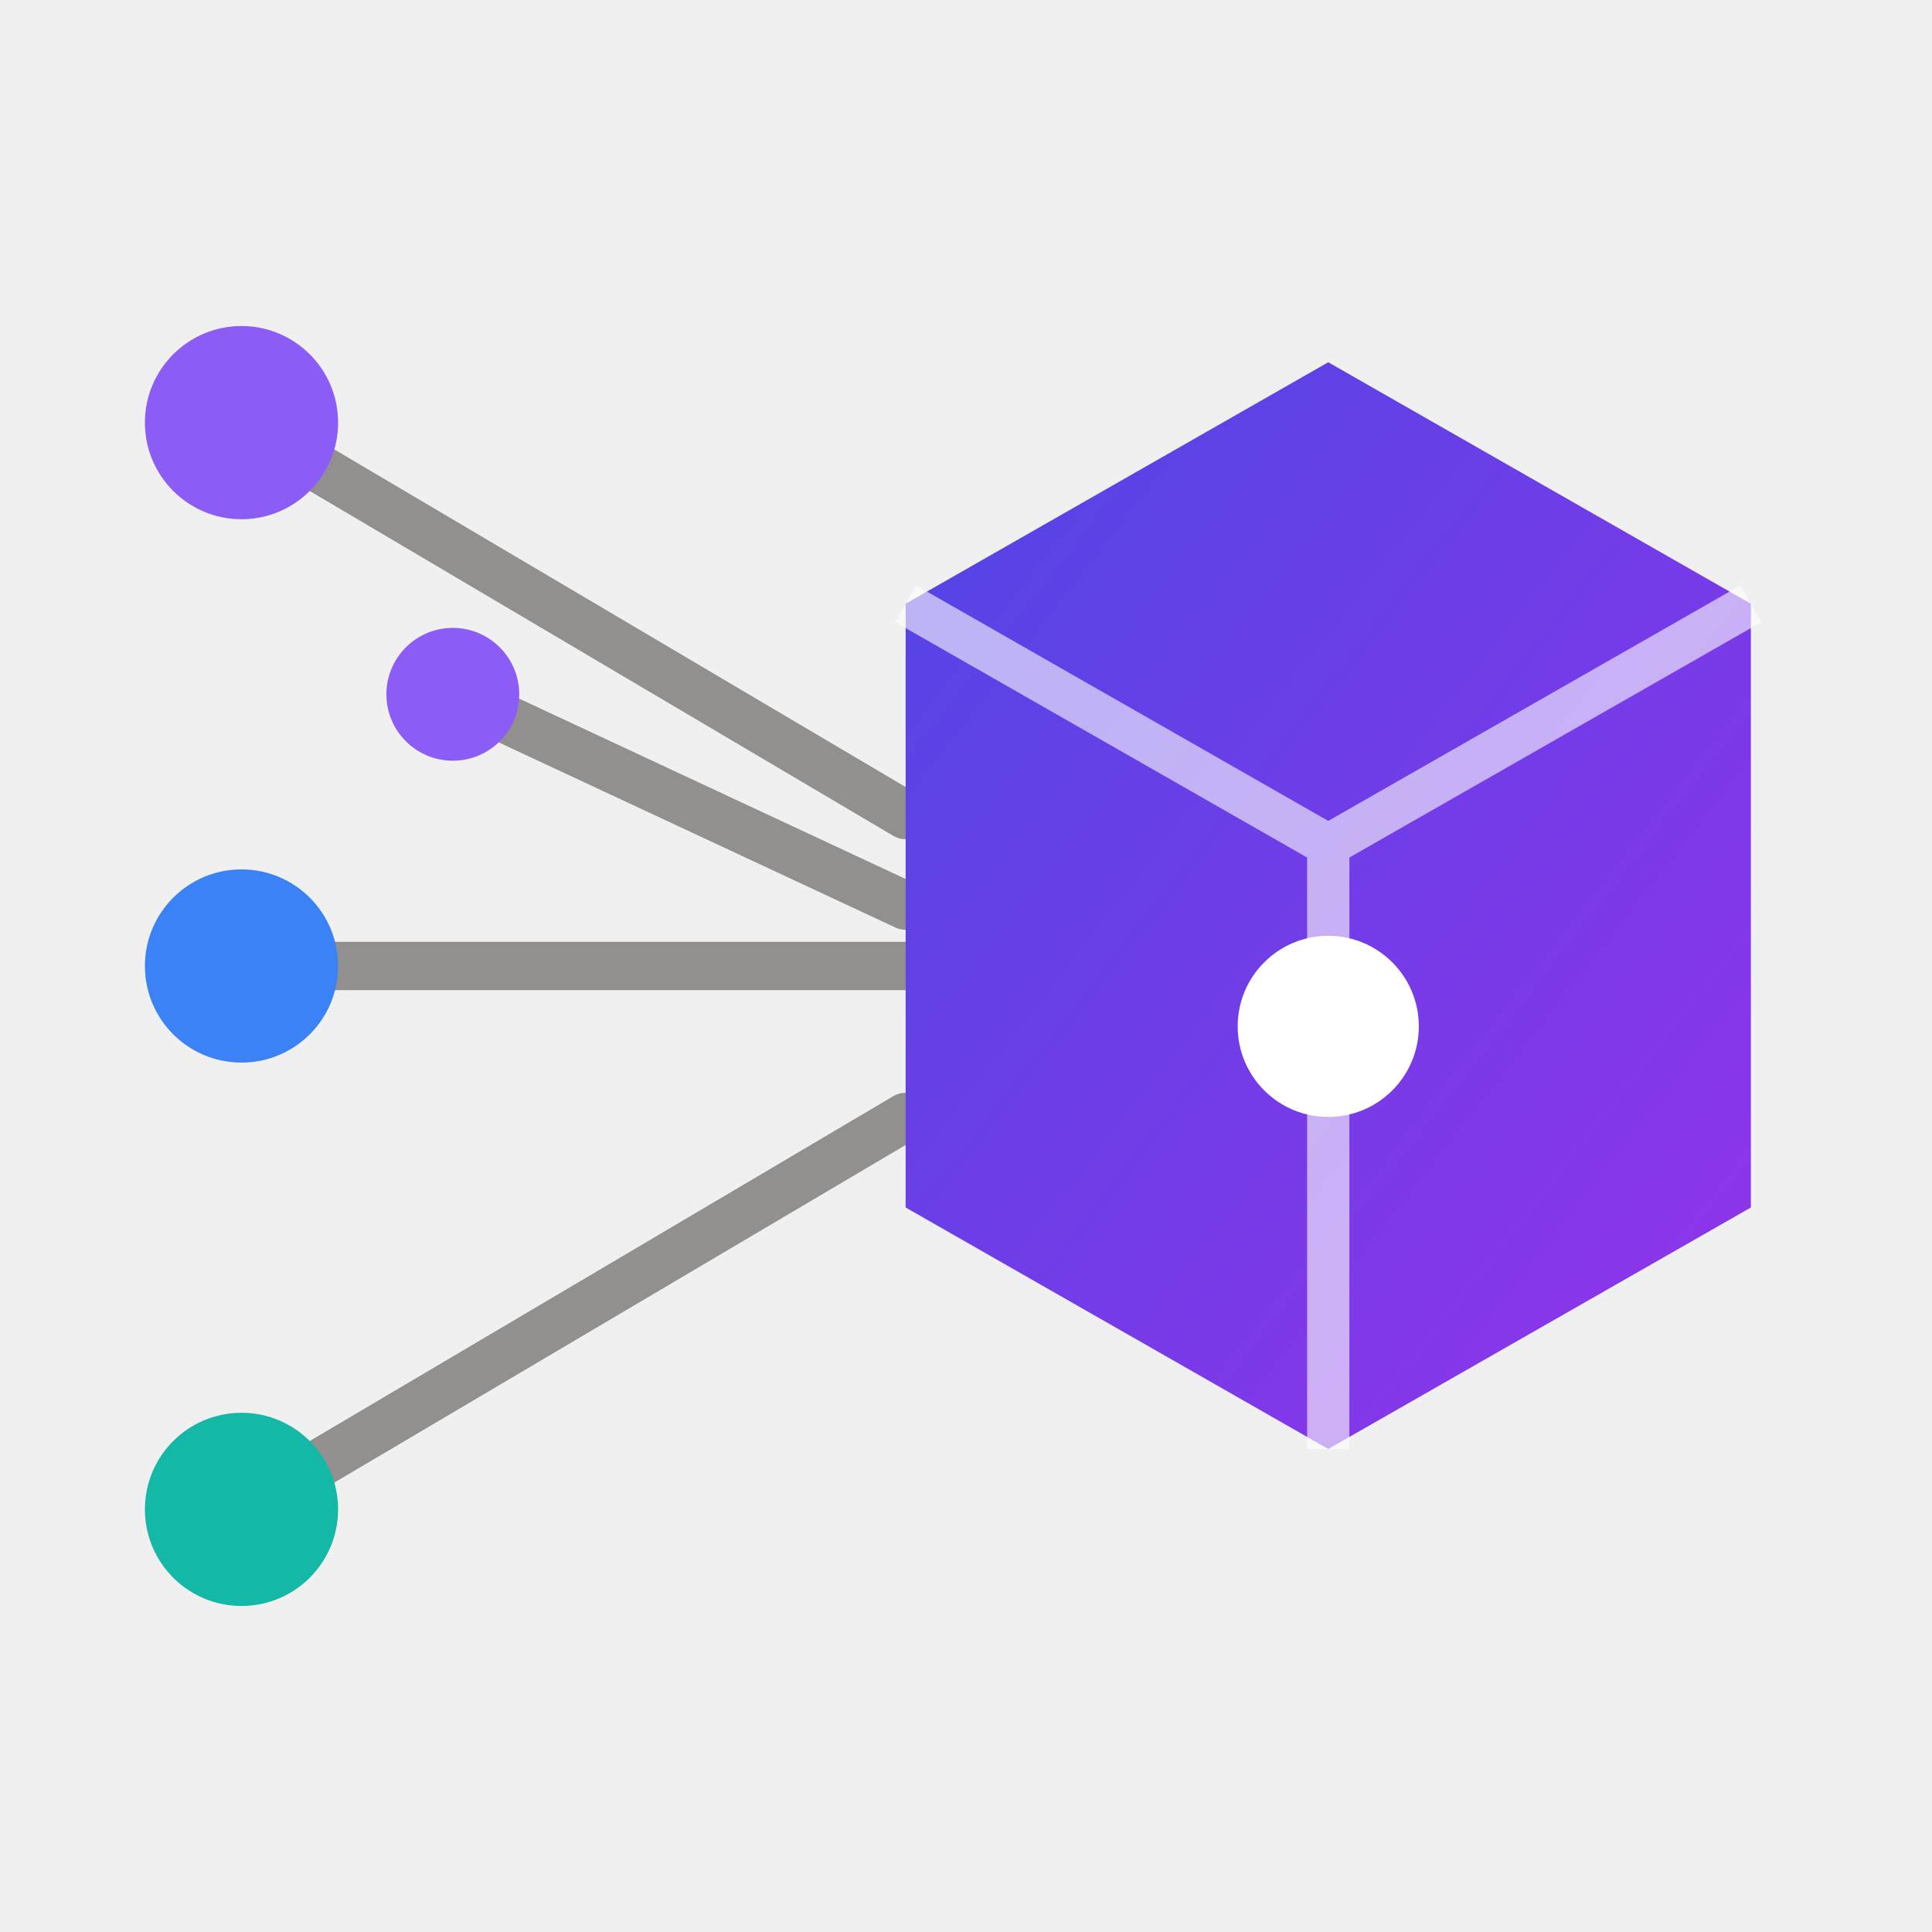
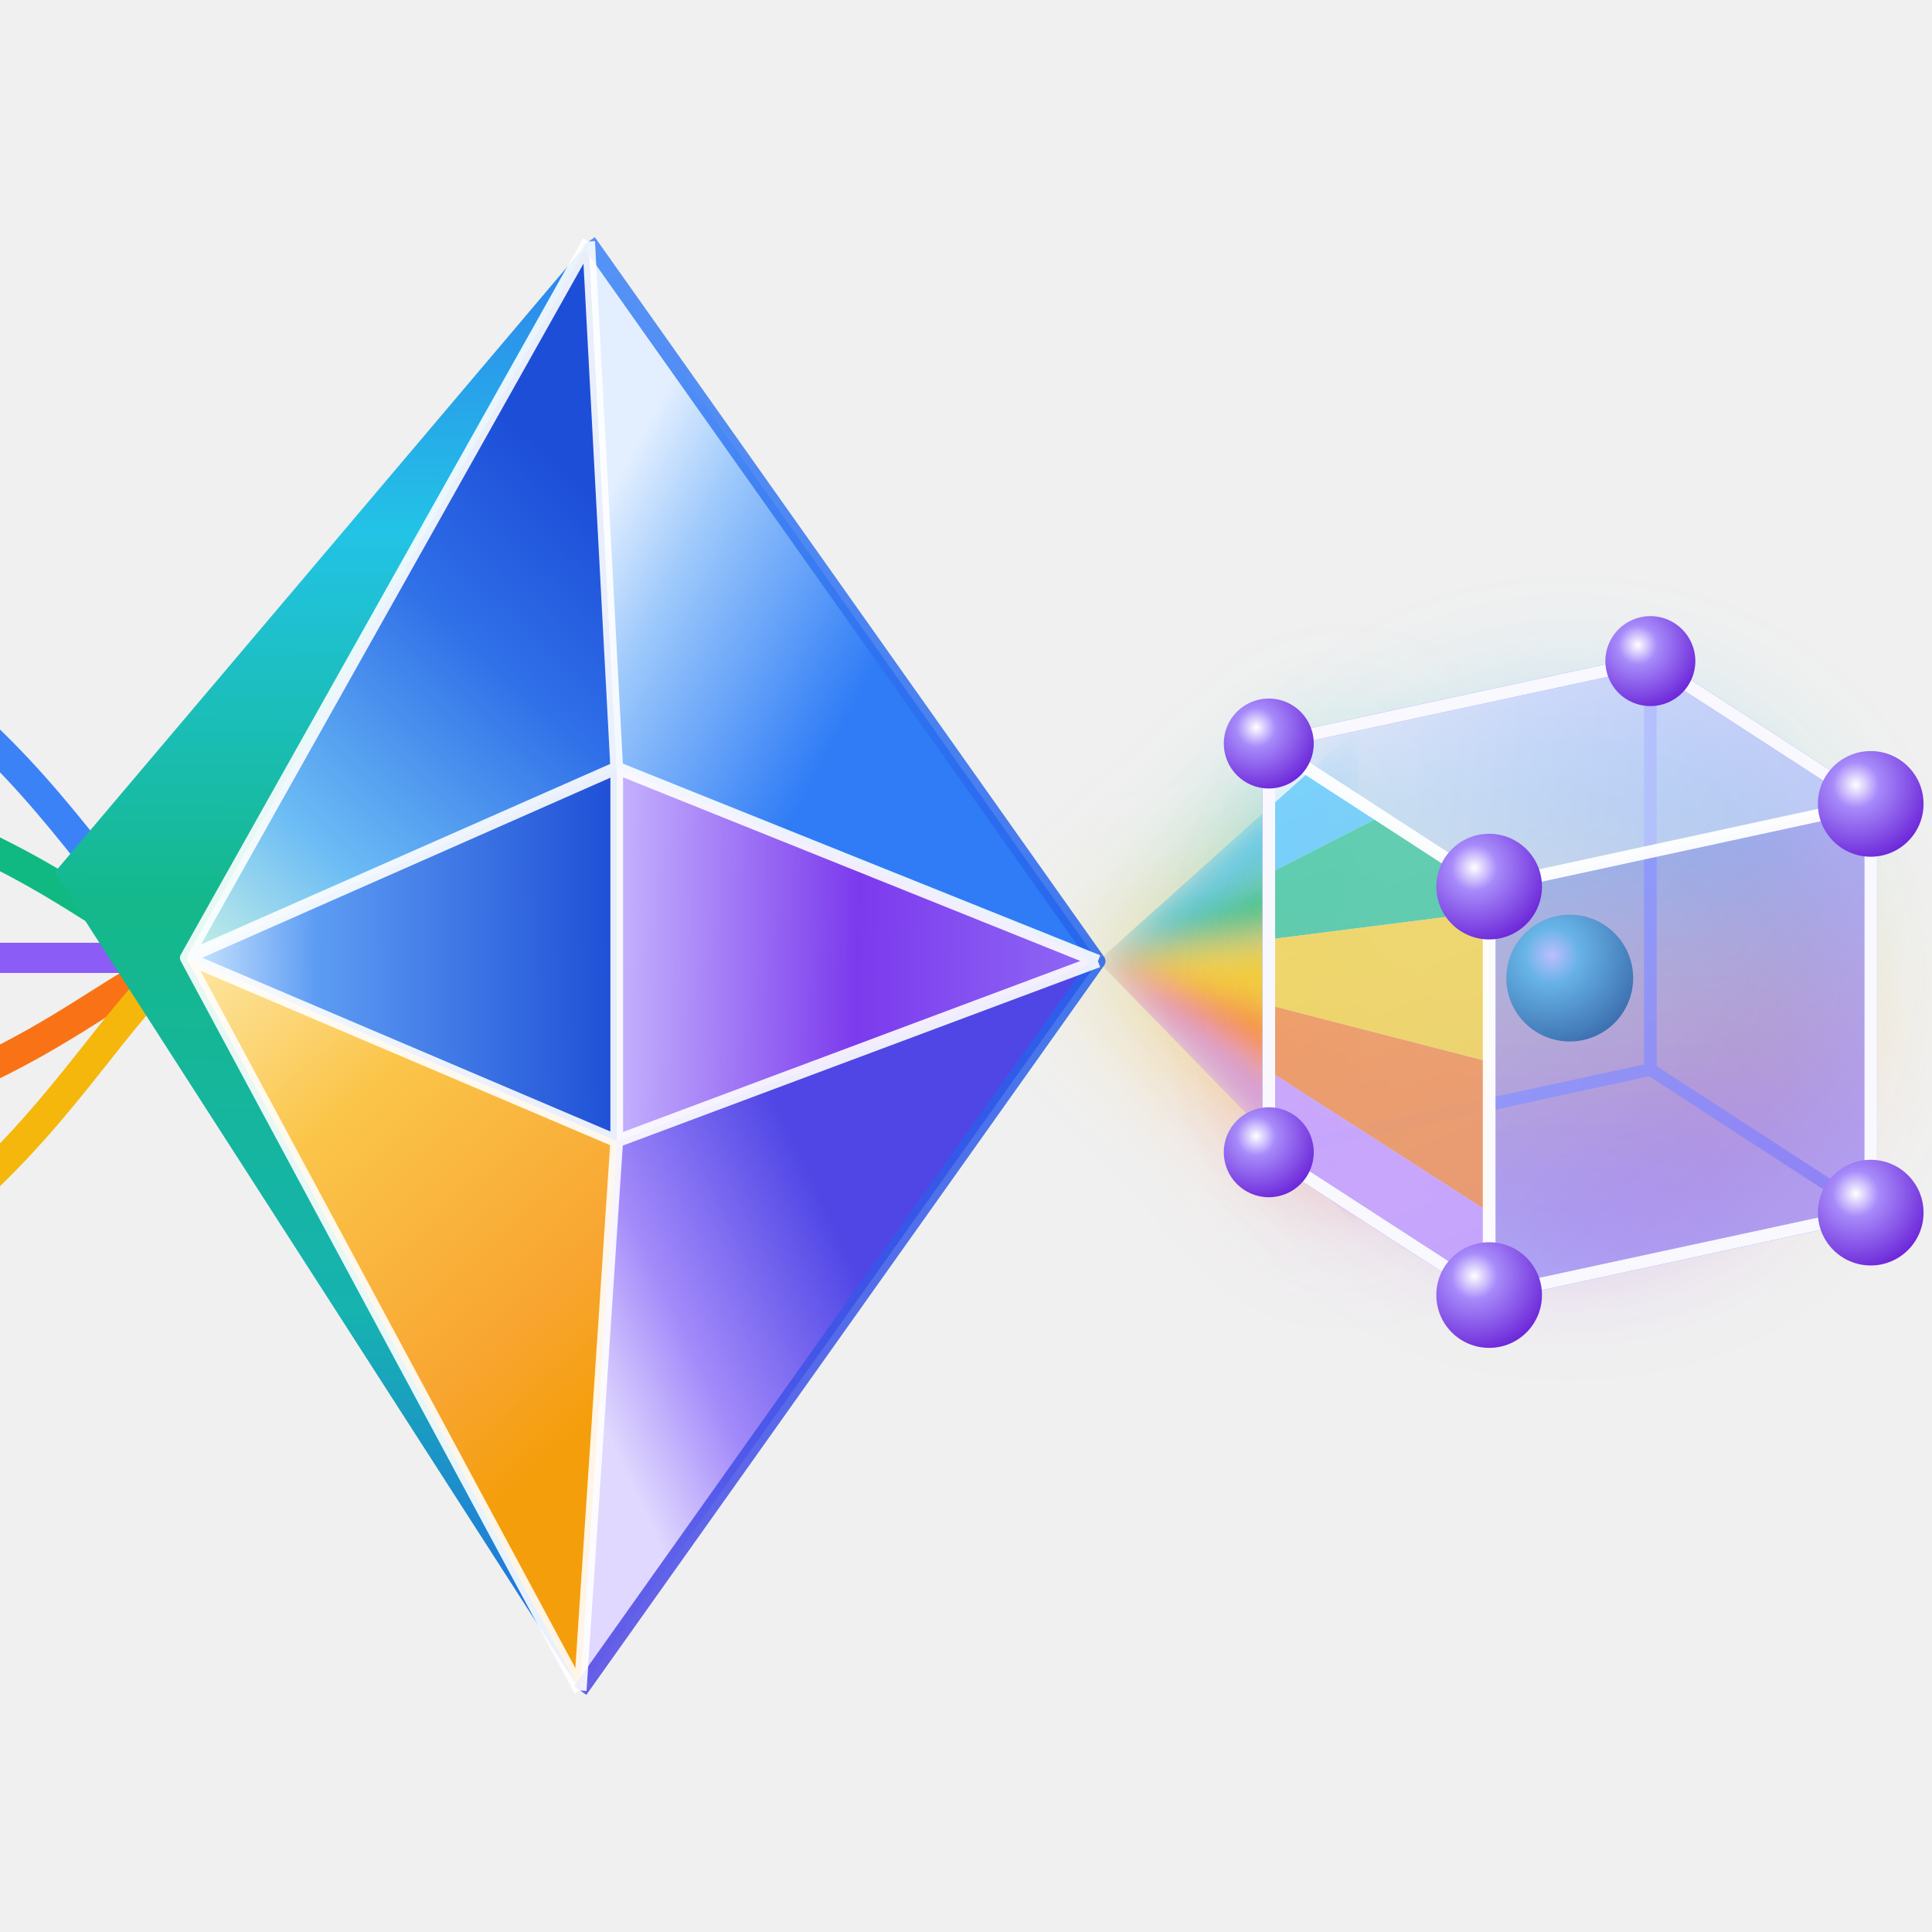
- <svg xmlns="http://www.w3.org/2000/svg" viewBox="0 0 64 64">
+ <svg xmlns="http://www.w3.org/2000/svg" viewBox="0 0 64 64" role="img" aria-label="MEIDNet Matter">
+   <style>@media (max-width:24px){.mmf-streams,.mmf-glow,.mmf-atoms,.mmf-stripes{display:none}.mmf-edge{opacity:.55}.mmf-front{fill-opacity:1}.mmf-p-tl{stop-color:#5fb2f2}.mmf-p-tr{stop-color:#8dbdfa}.mmf-p-tr2{stop-color:#5a9cf7}.mmf-p-bl{stop-color:#fbc54a}.mmf-p-br{stop-color:#a48bfa}.mmf-p-gl{stop-color:#5d9cf3}.mmf-p-gr{stop-color:#9b7cf8}.mmf-p-cl{stop-color:#7dd3fc}.mmf-p-cl2{stop-color:#818cf8}.mmf-p-ct{stop-color:#b8c2ff}}</style>
  <defs>
-     <linearGradient id="mm" x1="0" y1="0" x2="1" y2="1">
-       <stop offset="0" stop-color="#4f46e5" />
-       <stop offset="1" stop-color="#9333ea" />
+     <linearGradient id="mmf-outer" gradientUnits="userSpaceOnUse" x1="19.5" y1="8" x2="19.22" y2="56">
+       <stop offset="0" stop-color="#2f80ed" />
+       <stop offset="0.2" stop-color="#22c3e6" />
+       <stop offset="0.46" stop-color="#14b88a" />
+       <stop offset="0.74" stop-color="#16b3b0" />
+       <stop offset="1" stop-color="#2563eb" />
    </linearGradient>
+     <linearGradient id="mmf-facet-tl" gradientUnits="userSpaceOnUse" x1="6.17" y1="31.73" x2="19.97" y2="16.72">
+       <stop offset="0" stop-color="#c8f2e6" class="mmf-p-tl" />
+       <stop offset="0.28" stop-color="#6cbcf5" />
+       <stop offset="0.7" stop-color="#2f6fe8" />
+       <stop offset="1" stop-color="#1d4ed8" />
+     </linearGradient>
+     <linearGradient id="mmf-facet-tr" gradientUnits="userSpaceOnUse" x1="19.97" y1="16.72" x2="29.2" y2="21.71">
+       <stop offset="0" stop-color="#e3efff" class="mmf-p-tr" />
+       <stop offset="0.32" stop-color="#9cc8fb" class="mmf-p-tr2" />
+       <stop offset="1" stop-color="#2f7cf6" />
+     </linearGradient>
+     <linearGradient id="mmf-facet-bl" gradientUnits="userSpaceOnUse" x1="6.17" y1="31.73" x2="19.83" y2="46.9">
+       <stop offset="0" stop-color="#fde7a6" class="mmf-p-bl" />
+       <stop offset="0.35" stop-color="#fbc54a" />
+       <stop offset="0.8" stop-color="#f8a531" />
+       <stop offset="1" stop-color="#f59e0b" />
+     </linearGradient>
+     <linearGradient id="mmf-facet-br" gradientUnits="userSpaceOnUse" x1="19.83" y1="46.9" x2="28.65" y2="42.71">
+       <stop offset="0" stop-color="#e0d8fe" class="mmf-p-br" />
+       <stop offset="0.38" stop-color="#a48bfa" />
+       <stop offset="1" stop-color="#4f46e5" />
+     </linearGradient>
+     <linearGradient id="mmf-girdle-l" gradientUnits="userSpaceOnUse" x1="6.17" y1="31.73" x2="20.43" y2="31.62">
+       <stop offset="0" stop-color="#cfe8ff" class="mmf-p-gl" />
+       <stop offset="0.3" stop-color="#5d9cf3" />
+       <stop offset="1" stop-color="#1e4fd6" />
+     </linearGradient>
+     <linearGradient id="mmf-girdle-r" gradientUnits="userSpaceOnUse" x1="20.43" y1="31.62" x2="36.37" y2="31.84">
+       <stop offset="0" stop-color="#c4b2fd" class="mmf-p-gr" />
+       <stop offset="0.5" stop-color="#7c3aed" />
+       <stop offset="1" stop-color="#8f6af5" />
+     </linearGradient>
+     <linearGradient id="mmf-rim" gradientUnits="userSpaceOnUse" x1="19.5" y1="8" x2="19.22" y2="56">
+       <stop offset="0" stop-color="#3b82f6" />
+       <stop offset="0.5" stop-color="#2563eb" />
+       <stop offset="1" stop-color="#4f46e5" />
+     </linearGradient>
+     <linearGradient id="mmf-spectrum" gradientUnits="userSpaceOnUse" x1="0" y1="24.1" x2="0" y2="40.7">
+       <stop offset="0" stop-color="#38bdf8" />
+       <stop offset="0.26" stop-color="#10b981" />
+       <stop offset="0.5" stop-color="#f5c518" />
+       <stop offset="0.72" stop-color="#f97316" />
+       <stop offset="1" stop-color="#a855f7" />
+     </linearGradient>
+     <linearGradient id="mmf-fade" gradientUnits="userSpaceOnUse" x1="36.37" y1="31.84" x2="45" y2="31.84">
+       <stop offset="0" stop-color="#fff" />
+       <stop offset="0.6" stop-color="#fff" stop-opacity="0.75" />
+       <stop offset="1" stop-color="#fff" stop-opacity="0.25" />
+     </linearGradient>
+     <mask id="mmf-fade-mask" maskUnits="userSpaceOnUse" x="0" y="0" width="64" height="64">
+       <path d="M36.37 31.84L45 24.1L45 40.7Z" fill="url(#mmf-fade)" />
+     </mask>
+     <linearGradient id="mmf-cell-front" gradientUnits="userSpaceOnUse" x1="49.33" y1="29.37" x2="61.97" y2="40.17">
+       <stop offset="0" stop-color="#7383ff" stop-opacity="0.95" />
+       <stop offset="1" stop-color="#6a3ff0" stop-opacity="0.95" />
+     </linearGradient>
+     <linearGradient id="mmf-cell-left" gradientUnits="userSpaceOnUse" x1="42.03" y1="24.63" x2="49.33" y2="42.9">
+       <stop offset="0" stop-color="#e8f4ff" stop-opacity="0.9" class="mmf-p-cl" />
+       <stop offset="1" stop-color="#c7d2fe" stop-opacity="0.9" class="mmf-p-cl2" />
+     </linearGradient>
+     <linearGradient id="mmf-cell-top" gradientUnits="userSpaceOnUse" x1="42.03" y1="24.63" x2="61.97" y2="26.63">
+       <stop offset="0" stop-color="#dfe5ff" stop-opacity="0.6" class="mmf-p-ct" />
+       <stop offset="1" stop-color="#a3b0ff" stop-opacity="0.6" />
+     </linearGradient>
+     <filter id="mmf-bandblur" x="-20%" y="-30%" width="140%" height="160%">
+       <feGaussianBlur stdDeviation="0.6" />
+     </filter>
+     <clipPath id="mmf-cell-left-clip">
+       <path d="M42.03 24.63L49.33 29.37L49.33 42.9L42.03 38.17Z" />
+     </clipPath>
+     <radialGradient id="mmf-atom-violet" cx="0.36" cy="0.32" r="0.72">
+       <stop offset="0" stop-color="#ffffff" />
+       <stop offset="0.3" stop-color="#a78bfa" />
+       <stop offset="1" stop-color="#6d28d9" />
+     </radialGradient>
+     <radialGradient id="mmf-atom-teal" cx="0.36" cy="0.32" r="0.72">
+       <stop offset="0" stop-color="#ffffff" />
+       <stop offset="0.3" stop-color="#5eead4" />
+       <stop offset="1" stop-color="#0f766e" />
+     </radialGradient>
+     <filter id="mmf-soft" x="-40%" y="-40%" width="180%" height="180%">
+       <feGaussianBlur stdDeviation="1.8" />
+     </filter>
  </defs>
-   <g stroke="#52514e" stroke-opacity=".6" stroke-width="1.6" stroke-linecap="round" fill="none">
-     <path d="M8 14L30 27M8 32L30 32M8 50L30 37M15 23L30 30" />
+   <g class="mmf-streams" fill="none" stroke-width="1" stroke-linecap="round">
+     <path d="M-16 18.53C-0.83 18.53 2.67 29.63 6.17 31.73" stroke="#3b82f6" />
+     <path d="M-16 25.13C-0.83 25.13 2.67 30.68 6.17 31.73" stroke="#10b981" />
+     <path d="M-16 31.73C-0.83 31.73 2.67 31.73 6.17 31.73" stroke="#8b5cf6" />
+     <path d="M-16 38.33C-0.83 38.33 2.67 32.78 6.17 31.73" stroke="#f97316" />
+     <path d="M-16 44.93C-0.83 44.93 2.67 33.83 6.17 31.73" stroke="#f5b70b" />
  </g>
-   <circle cx="8" cy="14" r="3.2" fill="#8b5cf6" />
-   <circle cx="8" cy="32" r="3.2" fill="#3b82f6" />
-   <circle cx="8" cy="50" r="3.2" fill="#14b8a6" />
-   <circle cx="15" cy="23" r="2.2" fill="#8b5cf6" />
-   <path d="M44 12L58 20V40L44 48L30 40V20Z" fill="url(#mm)" />
-   <path d="M30 20L44 28L58 20M44 28V48" stroke="#fff" stroke-opacity=".6" stroke-width="1.4" fill="none" />
-   <circle cx="44" cy="34" r="3" fill="#fff" />
+   <path class="mmf-glow" d="M36.37 31.84L45 24.1L45 40.7Z" fill="url(#mmf-spectrum)" opacity="0.5" filter="url(#mmf-soft)" />
+   <g mask="url(#mmf-fade-mask)" filter="url(#mmf-bandblur)">
+     <path d="M36.37 31.84L45 24.4L45 27.12Z" fill="#38bdf8" />
+     <path d="M36.37 31.84L45 27.72L45 30.44Z" fill="#10b981" />
+     <path d="M36.37 31.84L45 31.04L45 33.76Z" fill="#facc15" />
+     <path d="M36.37 31.84L45 34.36L45 37.08Z" fill="#f97316" />
+     <path d="M36.37 31.84L45 37.68L45 40.4Z" fill="#c084fc" />
+   </g>
+   <ellipse class="mmf-glow" cx="52" cy="32.4" rx="9.49" ry="9.49" fill="url(#mmf-spectrum)" opacity="0.28" filter="url(#mmf-soft)" />
+   <g class="mmf-octa">
+     <path d="M19.5 8L1.8 28.91L19.22 56L6.17 31.73Z" fill="url(#mmf-outer)" />
+     <path d="M19.5 8L6.17 31.73L20.43 25.44Z" fill="url(#mmf-facet-tl)" />
+     <path d="M19.5 8L20.43 25.44L36.37 31.84Z" fill="url(#mmf-facet-tr)" />
+     <path d="M6.17 31.73L20.43 25.44L20.43 37.8Z" fill="url(#mmf-girdle-l)" />
+     <path d="M20.43 25.44L36.37 31.84L20.43 37.8Z" fill="url(#mmf-girdle-r)" />
+     <path d="M6.17 31.73L20.43 37.8L19.22 56Z" fill="url(#mmf-facet-bl)" />
+     <path d="M20.43 37.8L36.37 31.84L19.22 56Z" fill="url(#mmf-facet-br)" />
+     <path d="M19.5 8L36.37 31.84L19.22 56" fill="none" stroke="url(#mmf-rim)" stroke-width="0.5" stroke-linejoin="round" opacity="0.85" />
+     <path class="mmf-edge" d="M19.5 8L6.17 31.73L19.22 56M6.17 31.73L20.43 25.44L36.37 31.84M6.17 31.73L20.43 37.8L36.37 31.84M19.5 8L20.43 25.44L20.43 37.8L19.22 56" fill="none" stroke="#fff" stroke-width="0.42" stroke-linejoin="round" opacity="0.9" />
+   </g>
+   <g class="mmf-cell">
+     <g stroke="#a5b4fc" stroke-width="0.42" opacity="0.85">
+       <path d="M42.03 38.17L54.67 35.43" />
+       <path d="M54.67 35.43L61.97 40.17" />
+       <path d="M54.67 35.43L54.67 21.9" />
+     </g>
+     <path d="M42.03 24.63L49.33 29.37L49.33 42.9L42.03 38.17Z" fill="url(#mmf-cell-left)" />
+     <g class="mmf-stripes" clip-path="url(#mmf-cell-left-clip)" opacity="0.6">
+       <path d="M36.37 31.84L51.33 18.43L51.33 24.18Z" fill="#38bdf8" />
+       <path d="M36.37 31.84L51.33 24.18L51.33 29.94Z" fill="#10b981" />
+       <path d="M36.37 31.84L51.33 29.94L51.33 35.69Z" fill="#facc15" />
+       <path d="M36.37 31.84L51.33 35.69L51.33 41.44Z" fill="#f97316" />
+       <path d="M36.37 31.84L51.33 41.44L51.33 47.2Z" fill="#c084fc" />
+     </g>
+     <circle class="mmf-atoms" cx="52" cy="32.4" r="2.1" fill="url(#mmf-atom-teal)" />
+     <path class="mmf-front" d="M49.33 29.37L61.97 26.63L61.97 40.17L49.33 42.9Z" fill="url(#mmf-cell-front)" fill-opacity="0.5" />
+     <path d="M42.03 24.63L54.67 21.9L61.97 26.63L49.33 29.37Z" fill="url(#mmf-cell-top)" />
+     <path d="M42.03 24.63L54.67 21.9L61.97 26.63L61.97 40.17L49.33 42.9L42.03 38.17Z" fill="none" stroke="#6366f1" stroke-width="0.42" stroke-linejoin="round" opacity="0.9" />
+     <g class="mmf-edge" fill="none" stroke="#fff" stroke-width="0.42" stroke-linejoin="round" opacity="0.95">
+       <path d="M42.03 38.17L49.33 42.9" />
+       <path d="M42.03 38.17L42.03 24.63" />
+       <path d="M49.33 42.9L49.33 29.37" />
+       <path d="M49.33 42.9L61.97 40.17" />
+       <path d="M42.03 24.63L49.33 29.37" />
+       <path d="M42.03 24.63L54.67 21.9" />
+       <path d="M49.33 29.37L61.97 26.63" />
+       <path d="M61.97 40.17L61.97 26.63" />
+       <path d="M54.67 21.9L61.97 26.63" />
+     </g>
+     <g class="mmf-atoms">
+       <circle cx="54.67" cy="21.9" r="1.49" fill="url(#mmf-atom-violet)" />
+       <circle cx="42.03" cy="38.17" r="1.49" fill="url(#mmf-atom-violet)" />
+       <circle cx="61.97" cy="40.17" r="1.75" fill="url(#mmf-atom-violet)" />
+       <circle cx="42.03" cy="24.63" r="1.49" fill="url(#mmf-atom-violet)" />
+       <circle cx="61.97" cy="26.63" r="1.75" fill="url(#mmf-atom-violet)" />
+       <circle cx="49.33" cy="42.9" r="1.75" fill="url(#mmf-atom-violet)" />
+       <circle cx="49.33" cy="29.37" r="1.75" fill="url(#mmf-atom-violet)" />
+     </g>
+   </g>
</svg>
